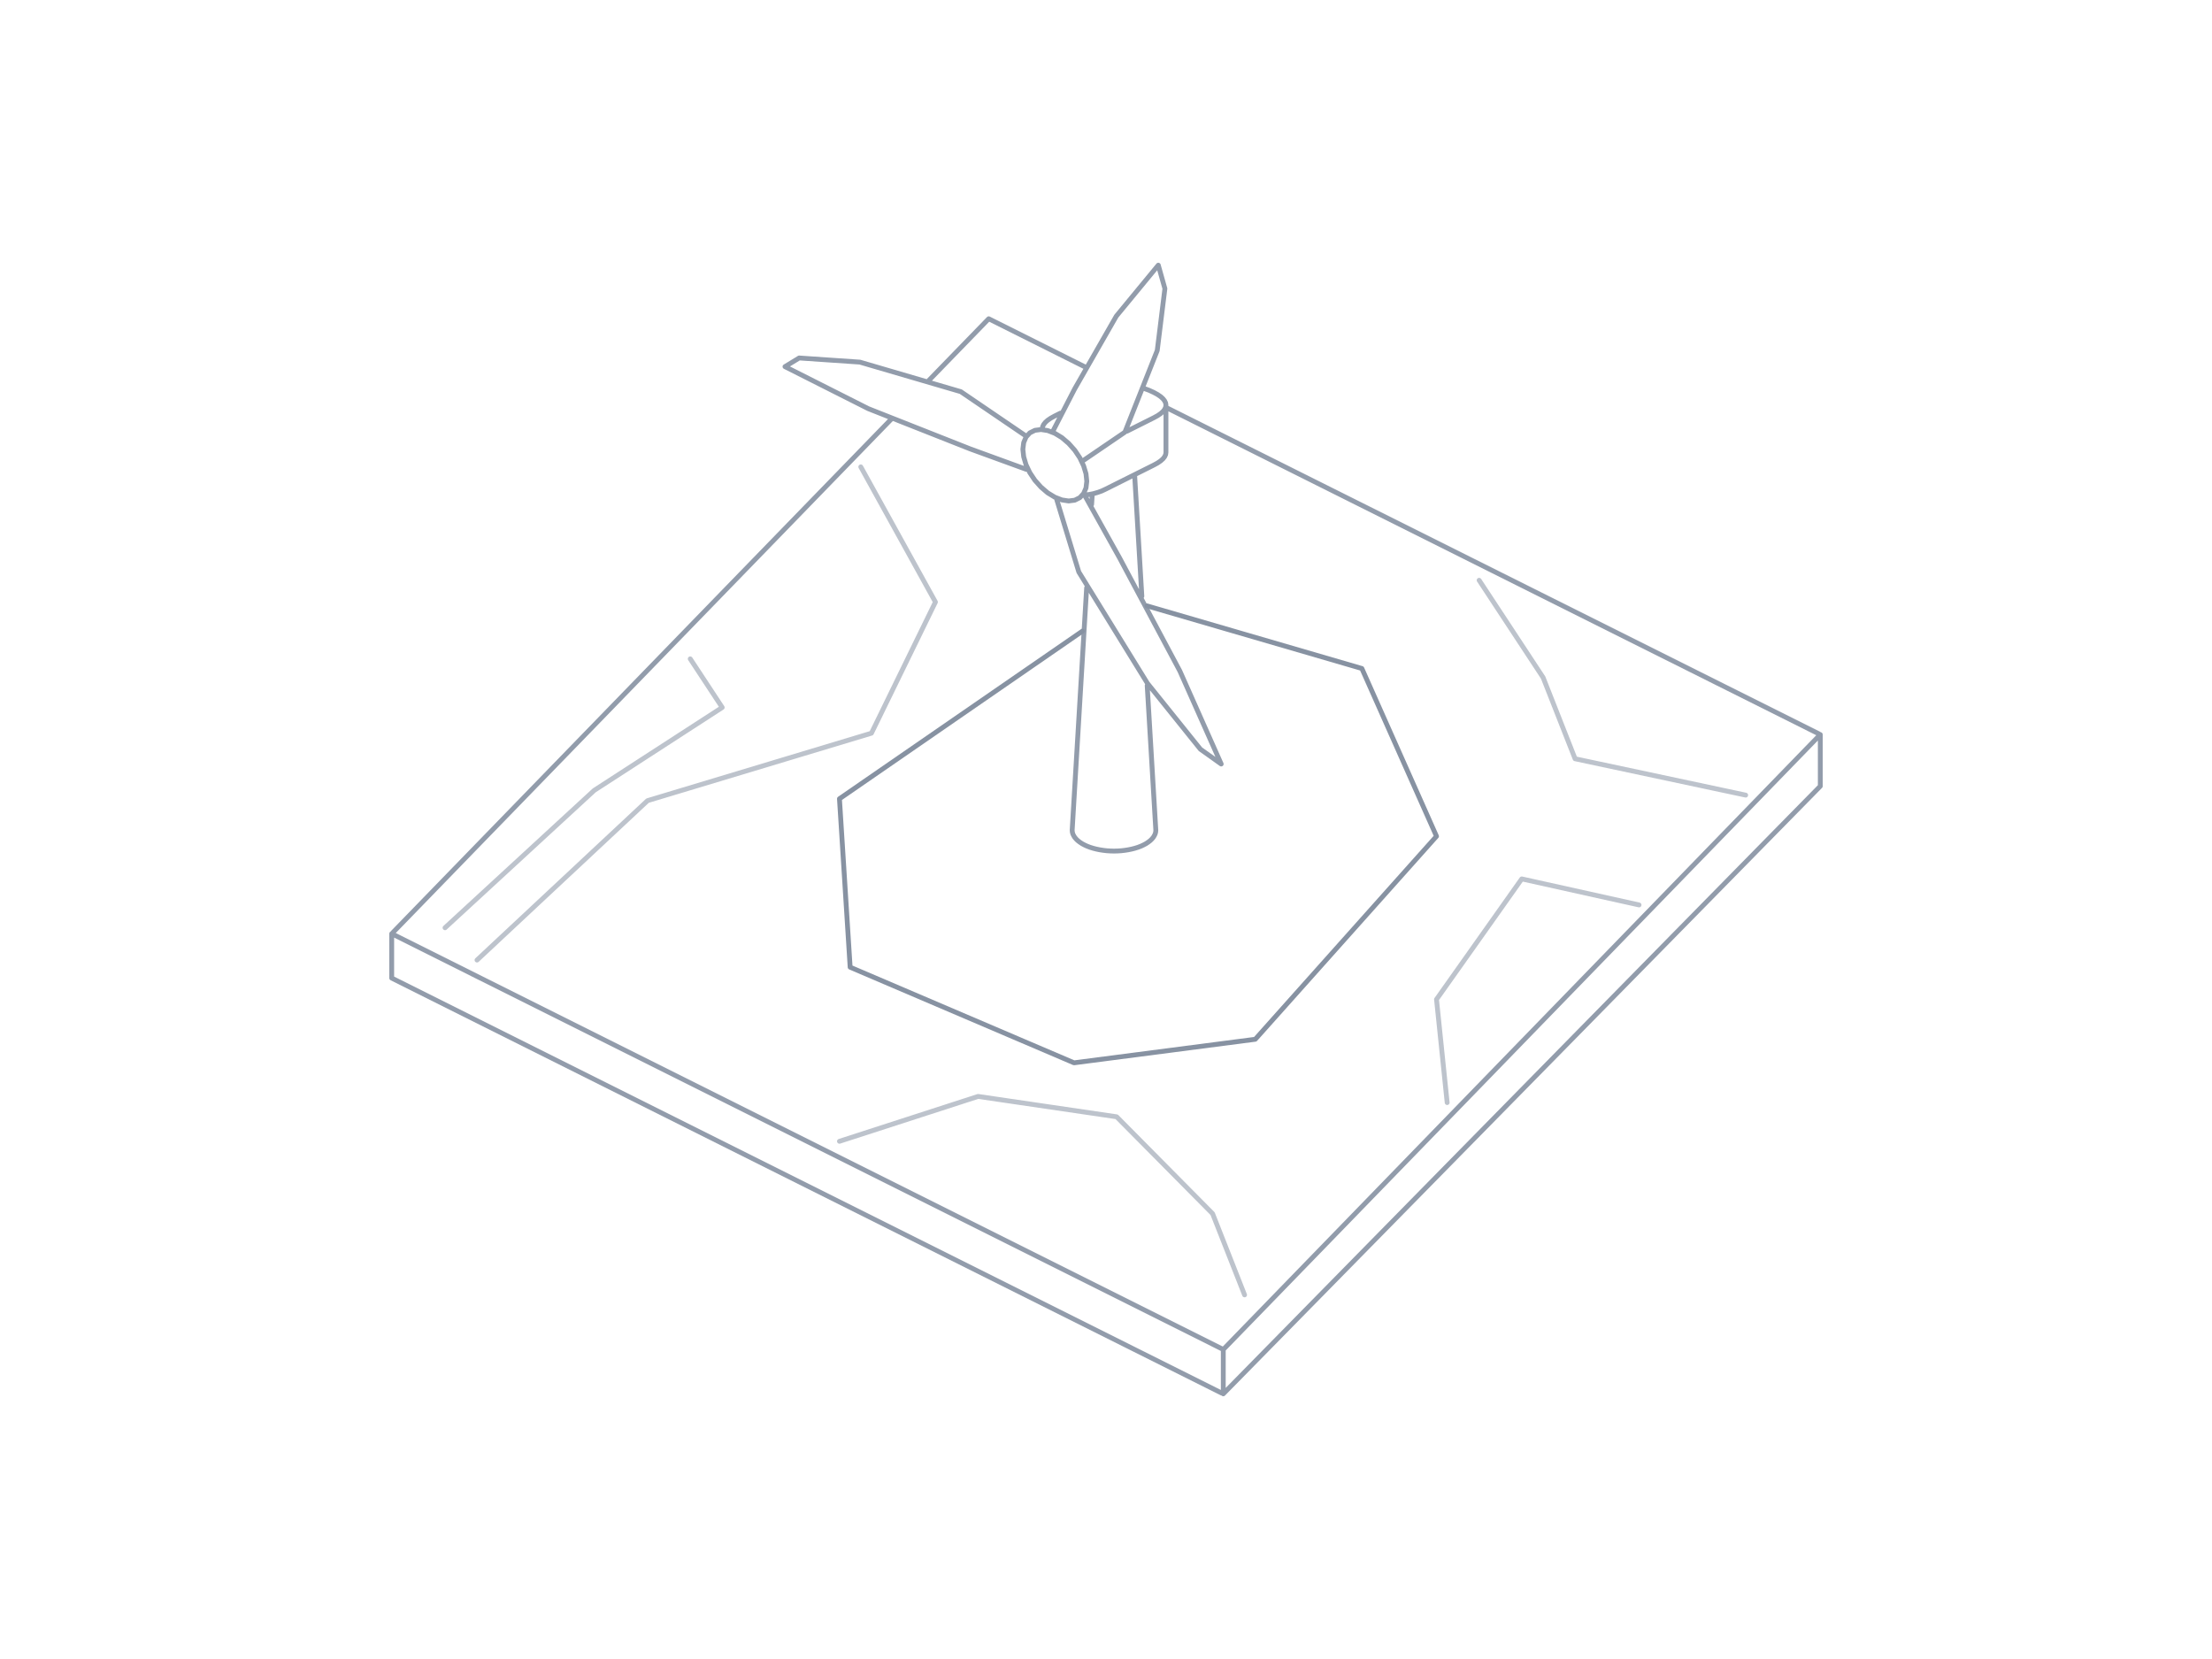
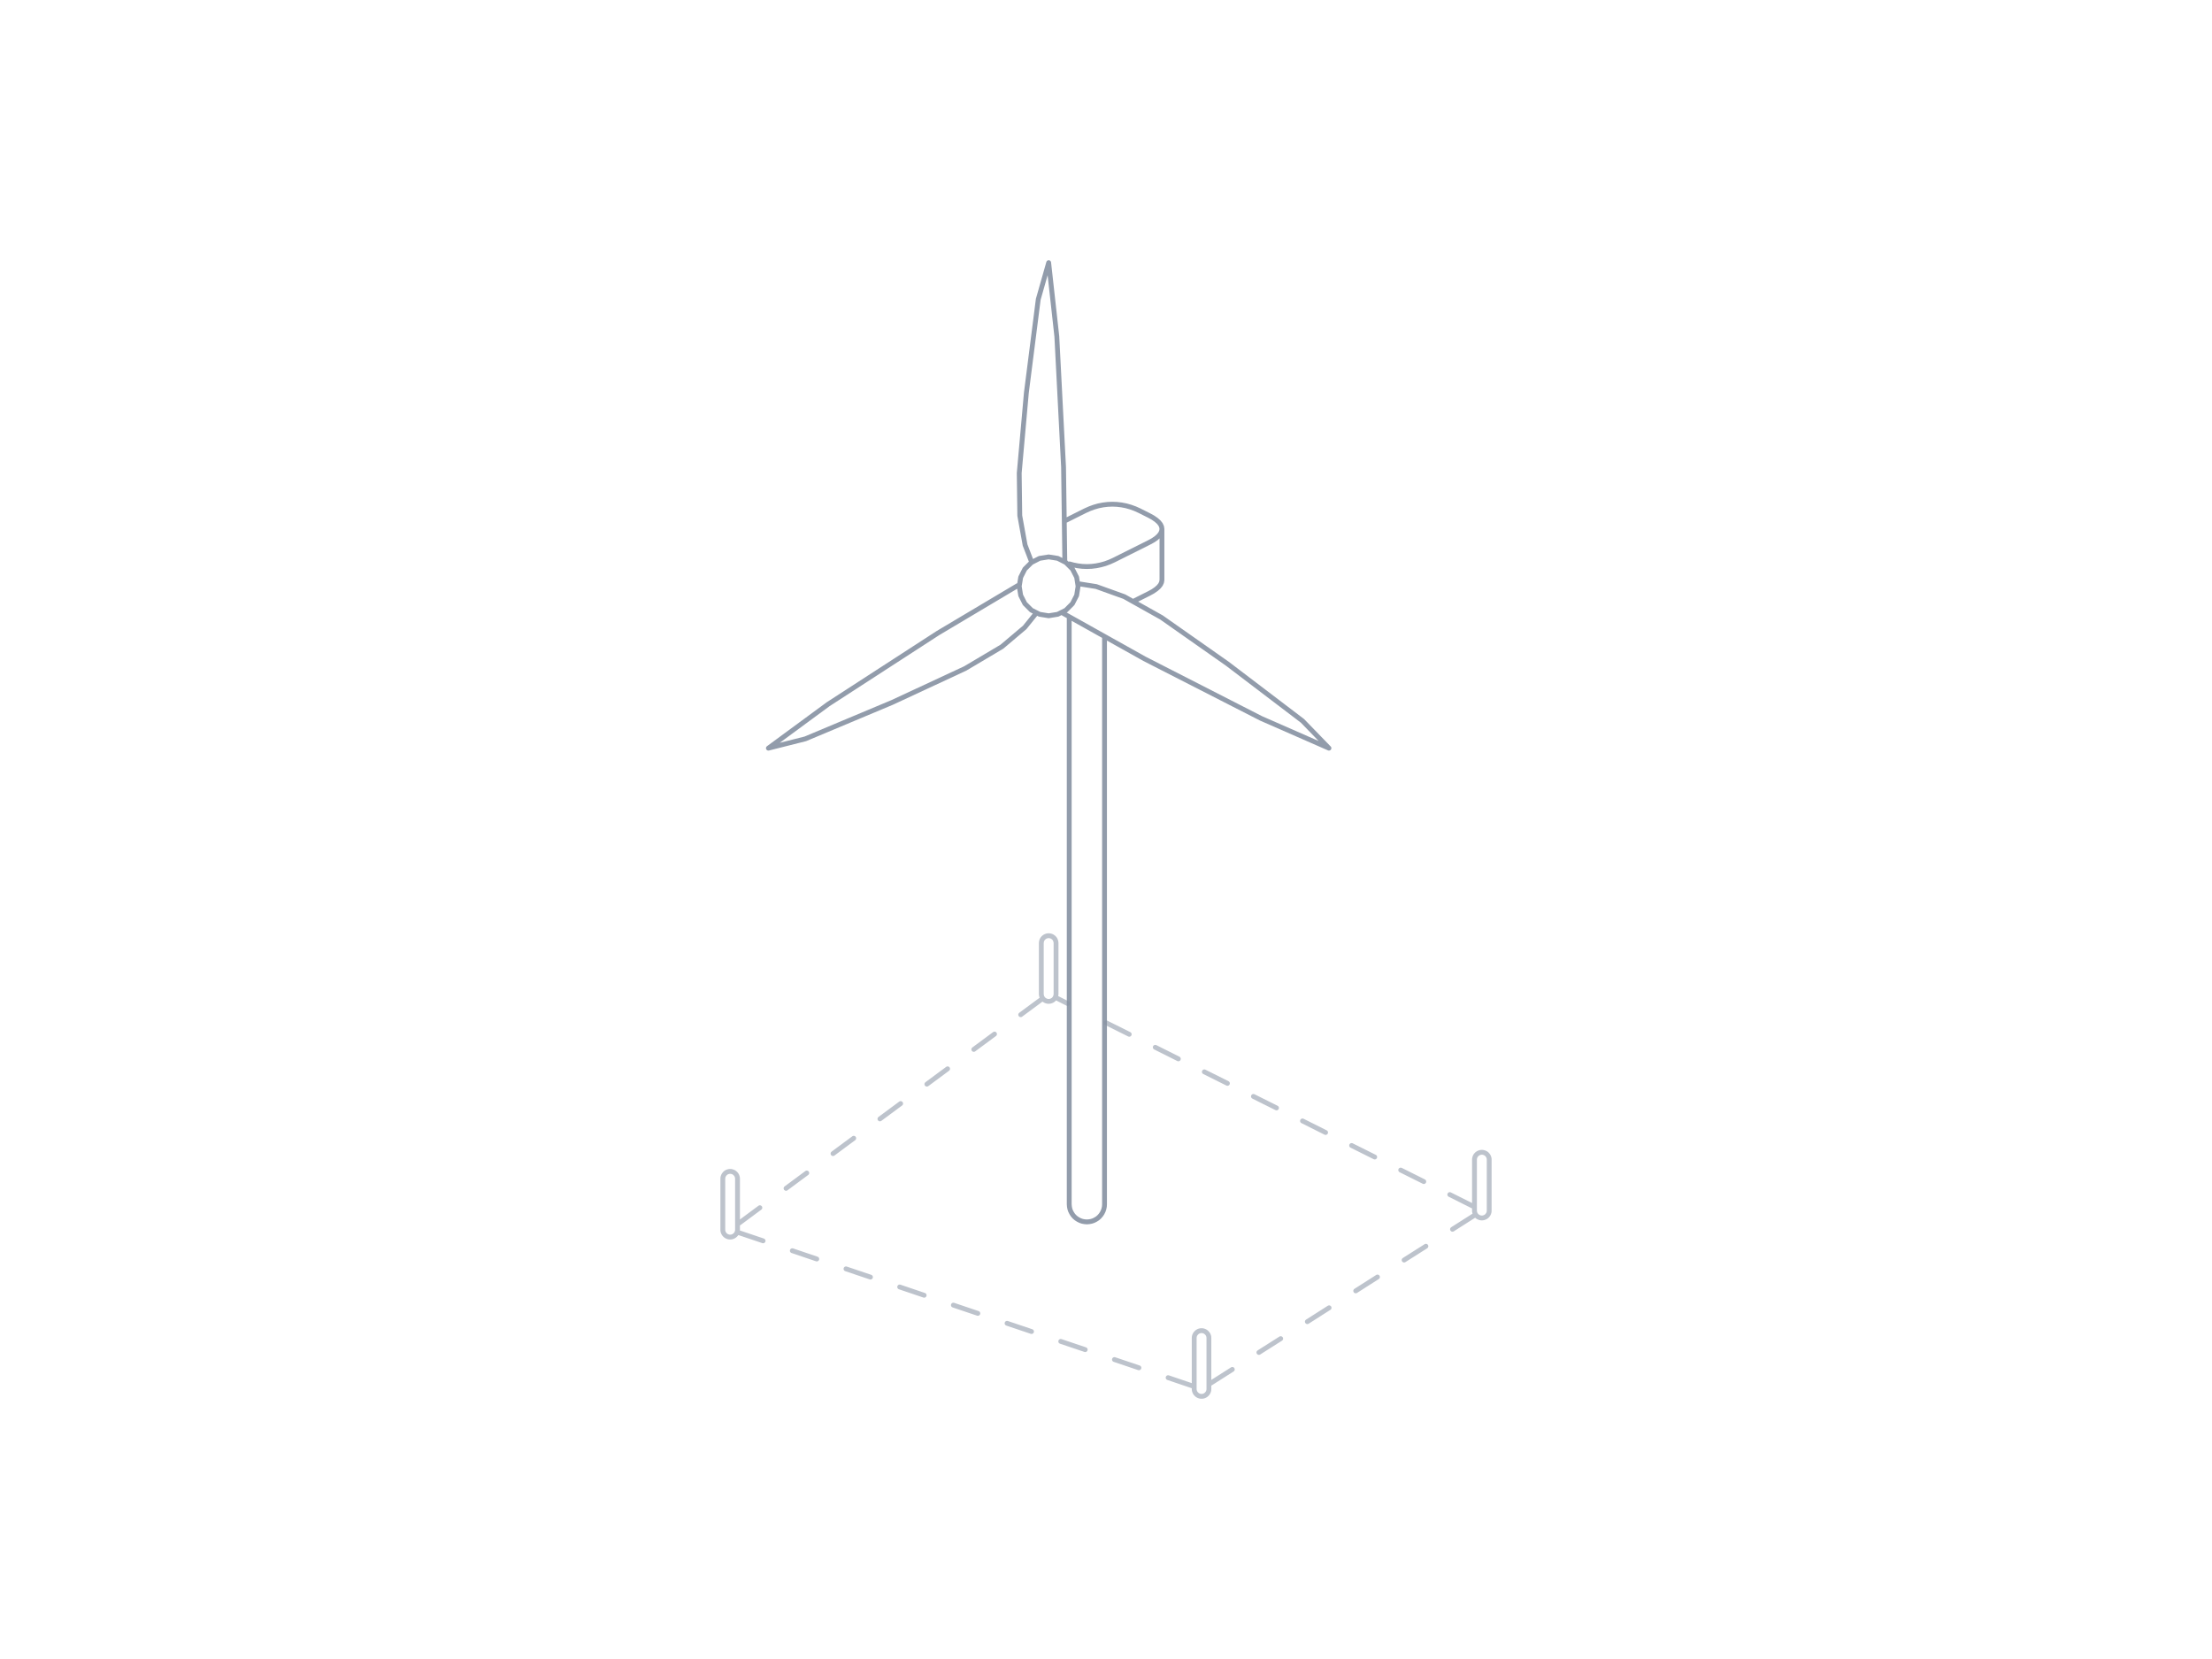
<svg xmlns="http://www.w3.org/2000/svg" viewBox="0 0 480 360" role="img" color="#8792a2" fill="none" stroke="currentColor" stroke-width="1.05" stroke-linecap="round" stroke-linejoin="round">
-   <path vector-effect="non-scaling-stroke" stroke-opacity=".55" d="M186.79,101.31 202.99,130.64 189.10,159.10 140.52,173.74 103.51,208.33 M149.78,142.97 156.72,153.52 128.96,171.50 96.57,201.32 M378.81,172.54 341.79,164.65 334.85,147.02 320.97,125.92 M355.67,196.37 330.22,190.72 311.72,216.86 314.03,239.26 M182.16,247.66 212.24,237.92 242.31,242.34 263.13,263.36 270.07,280.99" />
-   <path vector-effect="non-scaling-stroke" stroke-opacity=".9" d="M214.55,69.17 235.51,79.65 M253.36,88.58 394.67,159.23 M85.26,202.35 193.36,91.00 M201.53,82.58 214.55,69.17 M85.00,202.61 265.14,292.68 M265.10,302.29 85.00,212.24 85.00,202.61 M395.00,159.40 265.45,292.84 265.45,302.46 395.00,170.60 395.00,159.40 M237.00,107.53 236.88,109.47 M235.80,127.55 232.66,180.14 232.69,180.53 232.79,180.93 232.97,181.31 233.20,181.69 233.51,182.06 233.87,182.41 234.30,182.74 234.78,183.06 235.32,183.35 235.90,183.62 236.53,183.86 237.20,184.07 237.90,184.25 238.63,184.40 239.39,184.52 240.16,184.61 240.94,184.66 241.74,184.68 242.53,184.66 243.31,184.61 244.08,184.52 244.84,184.40 245.57,184.25 246.27,184.07 246.94,183.86 247.57,183.62 248.15,183.35 248.69,183.06 249.17,182.74 249.60,182.41 249.96,182.06 250.27,181.69 250.50,181.31 250.68,180.93 250.78,180.53 250.81,180.14 248.94,148.76 M247.78,129.39 246.23,103.39 M230.09,89.66 228.80,90.31 228.00,90.75 227.34,91.20 226.83,91.66 226.47,92.12 226.25,92.58 226.20,92.90 M235.71,107.38 236.31,107.31 237.24,107.13 238.15,106.87 239.05,106.55 239.93,106.14 250.39,100.91 251.19,100.47 251.85,100.02 252.36,99.57 252.72,99.11 252.94,98.64 253.01,98.18 253.01,87.91 252.94,87.44 252.72,86.98 252.36,86.52 251.85,86.06 251.19,85.61 250.39,85.17 250.20,85.08 249.32,84.68 248.42,84.35 248.23,84.30 M253.01,87.91 252.94,88.37 252.72,88.84 252.36,89.30 251.85,89.75 251.19,90.20 250.39,90.64 244.56,93.56 M235.00,99.98 244.10,93.78 251.12,76.05 252.78,62.63 251.35,57.54 242.24,68.60 233.19,84.41 228.51,93.50 M222.47,94.50 208.49,84.99 186.59,78.58 173.42,77.68 170.34,79.56 188.42,88.68 210.55,97.42 222.74,101.86 M229.32,108.44 234.10,124.12 248.98,148.26 260.49,162.58 265.00,165.79 256.02,145.60 242.94,121.06 235.33,107.41 M235.83,104.43 235.66,102.80 235.14,101.08 234.32,99.35 233.22,97.70 231.90,96.22 230.44,94.97 228.90,94.03 227.35,93.43 225.89,93.21 224.57,93.38 223.47,93.93 222.65,94.83 222.14,96.04 221.96,97.49 222.14,99.12 222.65,100.85 223.47,102.57 224.57,104.22 225.89,105.70 227.35,106.95 228.90,107.89 230.44,108.49 231.90,108.71 233.22,108.54 234.32,107.99 235.14,107.09 235.66,105.88 235.83,104.43" />
-   <path vector-effect="non-scaling-stroke" stroke-opacity="1" d="M248.89,131.47 295.52,145.06 311.72,181.47 272.39,225.52 233.06,230.63 184.48,209.88 182.16,173.33 234.89,136.95" />
+   <path vector-effect="non-scaling-stroke" stroke-opacity=".55" d="M229.30,216.57 231.67,217.76 M240.03,221.94 245.04,224.44 M250.69,227.26 255.70,229.77 M261.34,232.59 266.35,235.09 M271.99,237.92 277.00,240.42 M282.64,243.24 287.65,245.75 M293.30,248.57 298.31,251.07 M303.95,253.90 308.96,256.40 M314.60,259.22 319.61,261.73 M319.92,263.74 315.19,266.75 M309.42,270.43 304.69,273.43 M298.91,277.11 294.19,280.12 M288.41,283.79 283.69,286.80 M277.91,290.48 273.18,293.48 M267.41,297.16 262.68,300.17 M258.79,300.75 253.48,298.95 M247.14,296.81 241.83,295.02 M235.49,292.87 230.18,291.08 M223.84,288.94 218.53,287.15 M212.19,285.00 206.88,283.21 M200.54,281.07 195.23,279.27 M188.89,277.13 183.58,275.34 M177.24,273.20 171.93,271.40 M165.59,269.26 160.28,267.47 M160.39,265.41 164.89,262.07 M170.57,257.87 175.07,254.54 M180.76,250.33 185.26,247.00 M190.94,242.80 195.44,239.47 M201.13,235.26 205.63,231.93 M211.31,227.72 215.81,224.39 M221.49,220.19 226.00,216.86 M229.16,204.64 229.14,204.43 229.10,204.23 229.03,204.03 228.94,203.84 228.83,203.67 228.69,203.51 228.53,203.38 228.36,203.26 228.17,203.17 227.97,203.10 227.77,203.06 227.56,203.05 227.35,203.06 227.15,203.10 226.95,203.17 226.76,203.26 226.59,203.38 226.43,203.51 226.29,203.67 226.18,203.84 226.08,204.03 226.02,204.23 225.98,204.43 225.96,204.64 225.96,215.70 225.98,215.91 226.02,216.11 226.08,216.31 226.18,216.50 226.29,216.67 226.43,216.83 226.59,216.97 226.76,217.08 226.95,217.17 227.15,217.24 227.35,217.28 227.56,217.30 227.77,217.28 227.97,217.24 228.17,217.17 228.36,217.08 228.53,216.97 228.69,216.83 228.83,216.67 228.94,216.50 229.03,216.31 229.10,216.11 229.14,215.91 229.16,215.70 229.16,204.64 M323.15,251.64 323.14,251.43 323.10,251.23 323.03,251.03 322.94,250.84 322.82,250.67 322.69,250.51 322.53,250.37 322.36,250.26 322.17,250.17 321.97,250.10 321.77,250.06 321.56,250.04 321.35,250.06 321.14,250.10 320.95,250.17 320.76,250.26 320.59,250.37 320.43,250.51 320.29,250.67 320.17,250.84 320.08,251.03 320.02,251.23 319.97,251.43 319.96,251.64 319.96,262.70 319.97,262.91 320.02,263.11 320.08,263.31 320.17,263.50 320.29,263.67 320.43,263.83 320.59,263.97 320.76,264.08 320.95,264.17 321.14,264.24 321.35,264.28 321.56,264.30 321.77,264.28 321.97,264.24 322.17,264.17 322.36,264.08 322.53,263.97 322.69,263.83 322.82,263.67 322.94,263.50 323.03,263.31 323.10,263.11 323.14,262.91 323.15,262.70 323.15,251.64 M262.33,290.35 262.32,290.14 262.28,289.93 262.21,289.73 262.12,289.55 262.00,289.37 261.86,289.22 261.71,289.08 261.53,288.96 261.35,288.87 261.15,288.80 260.94,288.76 260.73,288.75 260.53,288.76 260.32,288.80 260.12,288.87 259.94,288.96 259.76,289.08 259.61,289.22 259.47,289.37 259.35,289.55 259.26,289.73 259.19,289.93 259.15,290.14 259.14,290.35 259.14,301.40 259.15,301.61 259.19,301.82 259.26,302.01 259.35,302.20 259.47,302.38 259.61,302.53 259.76,302.67 259.94,302.79 260.12,302.88 260.32,302.95 260.53,302.99 260.73,303.00 260.94,302.99 261.15,302.95 261.35,302.88 261.53,302.79 261.71,302.67 261.86,302.53 262.00,302.38 262.12,302.20 262.21,302.01 262.28,301.82 262.32,301.61 262.33,301.40 262.33,290.35 M160.04,255.79 160.03,255.58 159.98,255.37 159.92,255.18 159.83,254.99 159.71,254.82 159.57,254.66 159.41,254.52 159.24,254.40 159.05,254.31 158.86,254.25 158.65,254.20 158.44,254.19 158.23,254.20 158.03,254.25 157.83,254.31 157.64,254.40 157.47,254.52 157.31,254.66 157.18,254.82 157.06,254.99 156.97,255.18 156.90,255.37 156.86,255.58 156.85,255.79 156.85,266.85 156.86,267.05 156.90,267.26 156.97,267.46 157.06,267.64 157.18,267.82 157.31,267.97 157.47,268.11 157.64,268.23 157.83,268.32 158.03,268.39 158.23,268.43 158.44,268.44 158.65,268.43 158.86,268.39 159.05,268.32 159.24,268.23 159.41,268.11 159.57,267.97 159.71,267.82 159.83,267.64 159.92,267.46 159.98,267.26 160.03,267.05 160.04,266.85 160.04,255.79" />
+   <path vector-effect="non-scaling-stroke" stroke-opacity=".9" d="M232.02,134.23 232.02,261.32 232.06,261.82 232.15,262.31 232.31,262.78 232.54,263.23 232.81,263.65 233.14,264.03 233.52,264.36 233.94,264.63 234.39,264.86 234.86,265.02 235.35,265.11 235.85,265.15 236.35,265.11 236.84,265.02 237.32,264.86 237.77,264.63 238.19,264.36 238.56,264.03 238.89,263.65 239.17,263.23 239.39,262.78 239.55,262.31 239.65,261.82 239.68,261.32 239.68,138.51 M241.38,109.41 240.38,109.45 239.38,109.57 238.39,109.76 237.41,110.04 236.45,110.39 235.49,110.82 231.29,112.92 M246.23,130.34 249.32,128.79 250.18,128.32 250.89,127.83 251.44,127.34 251.83,126.85 252.06,126.35 252.14,125.85 252.14,114.79 252.06,114.29 251.83,113.79 251.44,113.30 250.89,112.81 250.18,112.32 249.32,111.85 247.27,110.82 246.32,110.39 245.35,110.04 244.37,109.76 243.38,109.57 242.38,109.45 241.38,109.41 M252.14,114.79 252.06,115.29 251.83,115.79 251.44,116.28 250.89,116.78 250.18,117.26 249.32,117.73 241.74,121.52 240.79,121.95 239.82,122.31 238.84,122.58 237.85,122.78 236.85,122.90 235.85,122.94 234.85,122.90 233.86,122.78 232.86,122.58 232.11,122.37 M223.76,121.70 222.44,118.27 221.29,111.90 221.17,102.65 222.72,85.23 225.30,64.95 227.56,57.00 229.33,73.01 230.79,101.36 231.06,121.54 M224.70,133.25 222.36,136.15 217.41,140.33 209.46,145.05 193.61,152.42 174.75,160.33 166.74,162.35 179.71,152.81 203.54,137.37 220.85,127.07 M234.21,126.70 237.88,127.28 243.97,129.47 252.04,133.99 266.35,144.04 282.63,156.42 288.38,162.35 273.63,155.88 248.35,142.96 230.71,133.09 M233.94,127.23 233.63,125.26 232.72,123.48 231.31,122.07 229.53,121.16 227.56,120.85 225.59,121.16 223.81,122.07 222.39,123.48 221.49,125.26 221.17,127.23 221.49,129.20 222.39,130.98 223.81,132.40 225.59,133.30 227.56,133.62 229.53,133.30 231.31,132.40 232.72,130.98 233.63,129.20 233.94,127.23" />
</svg>
